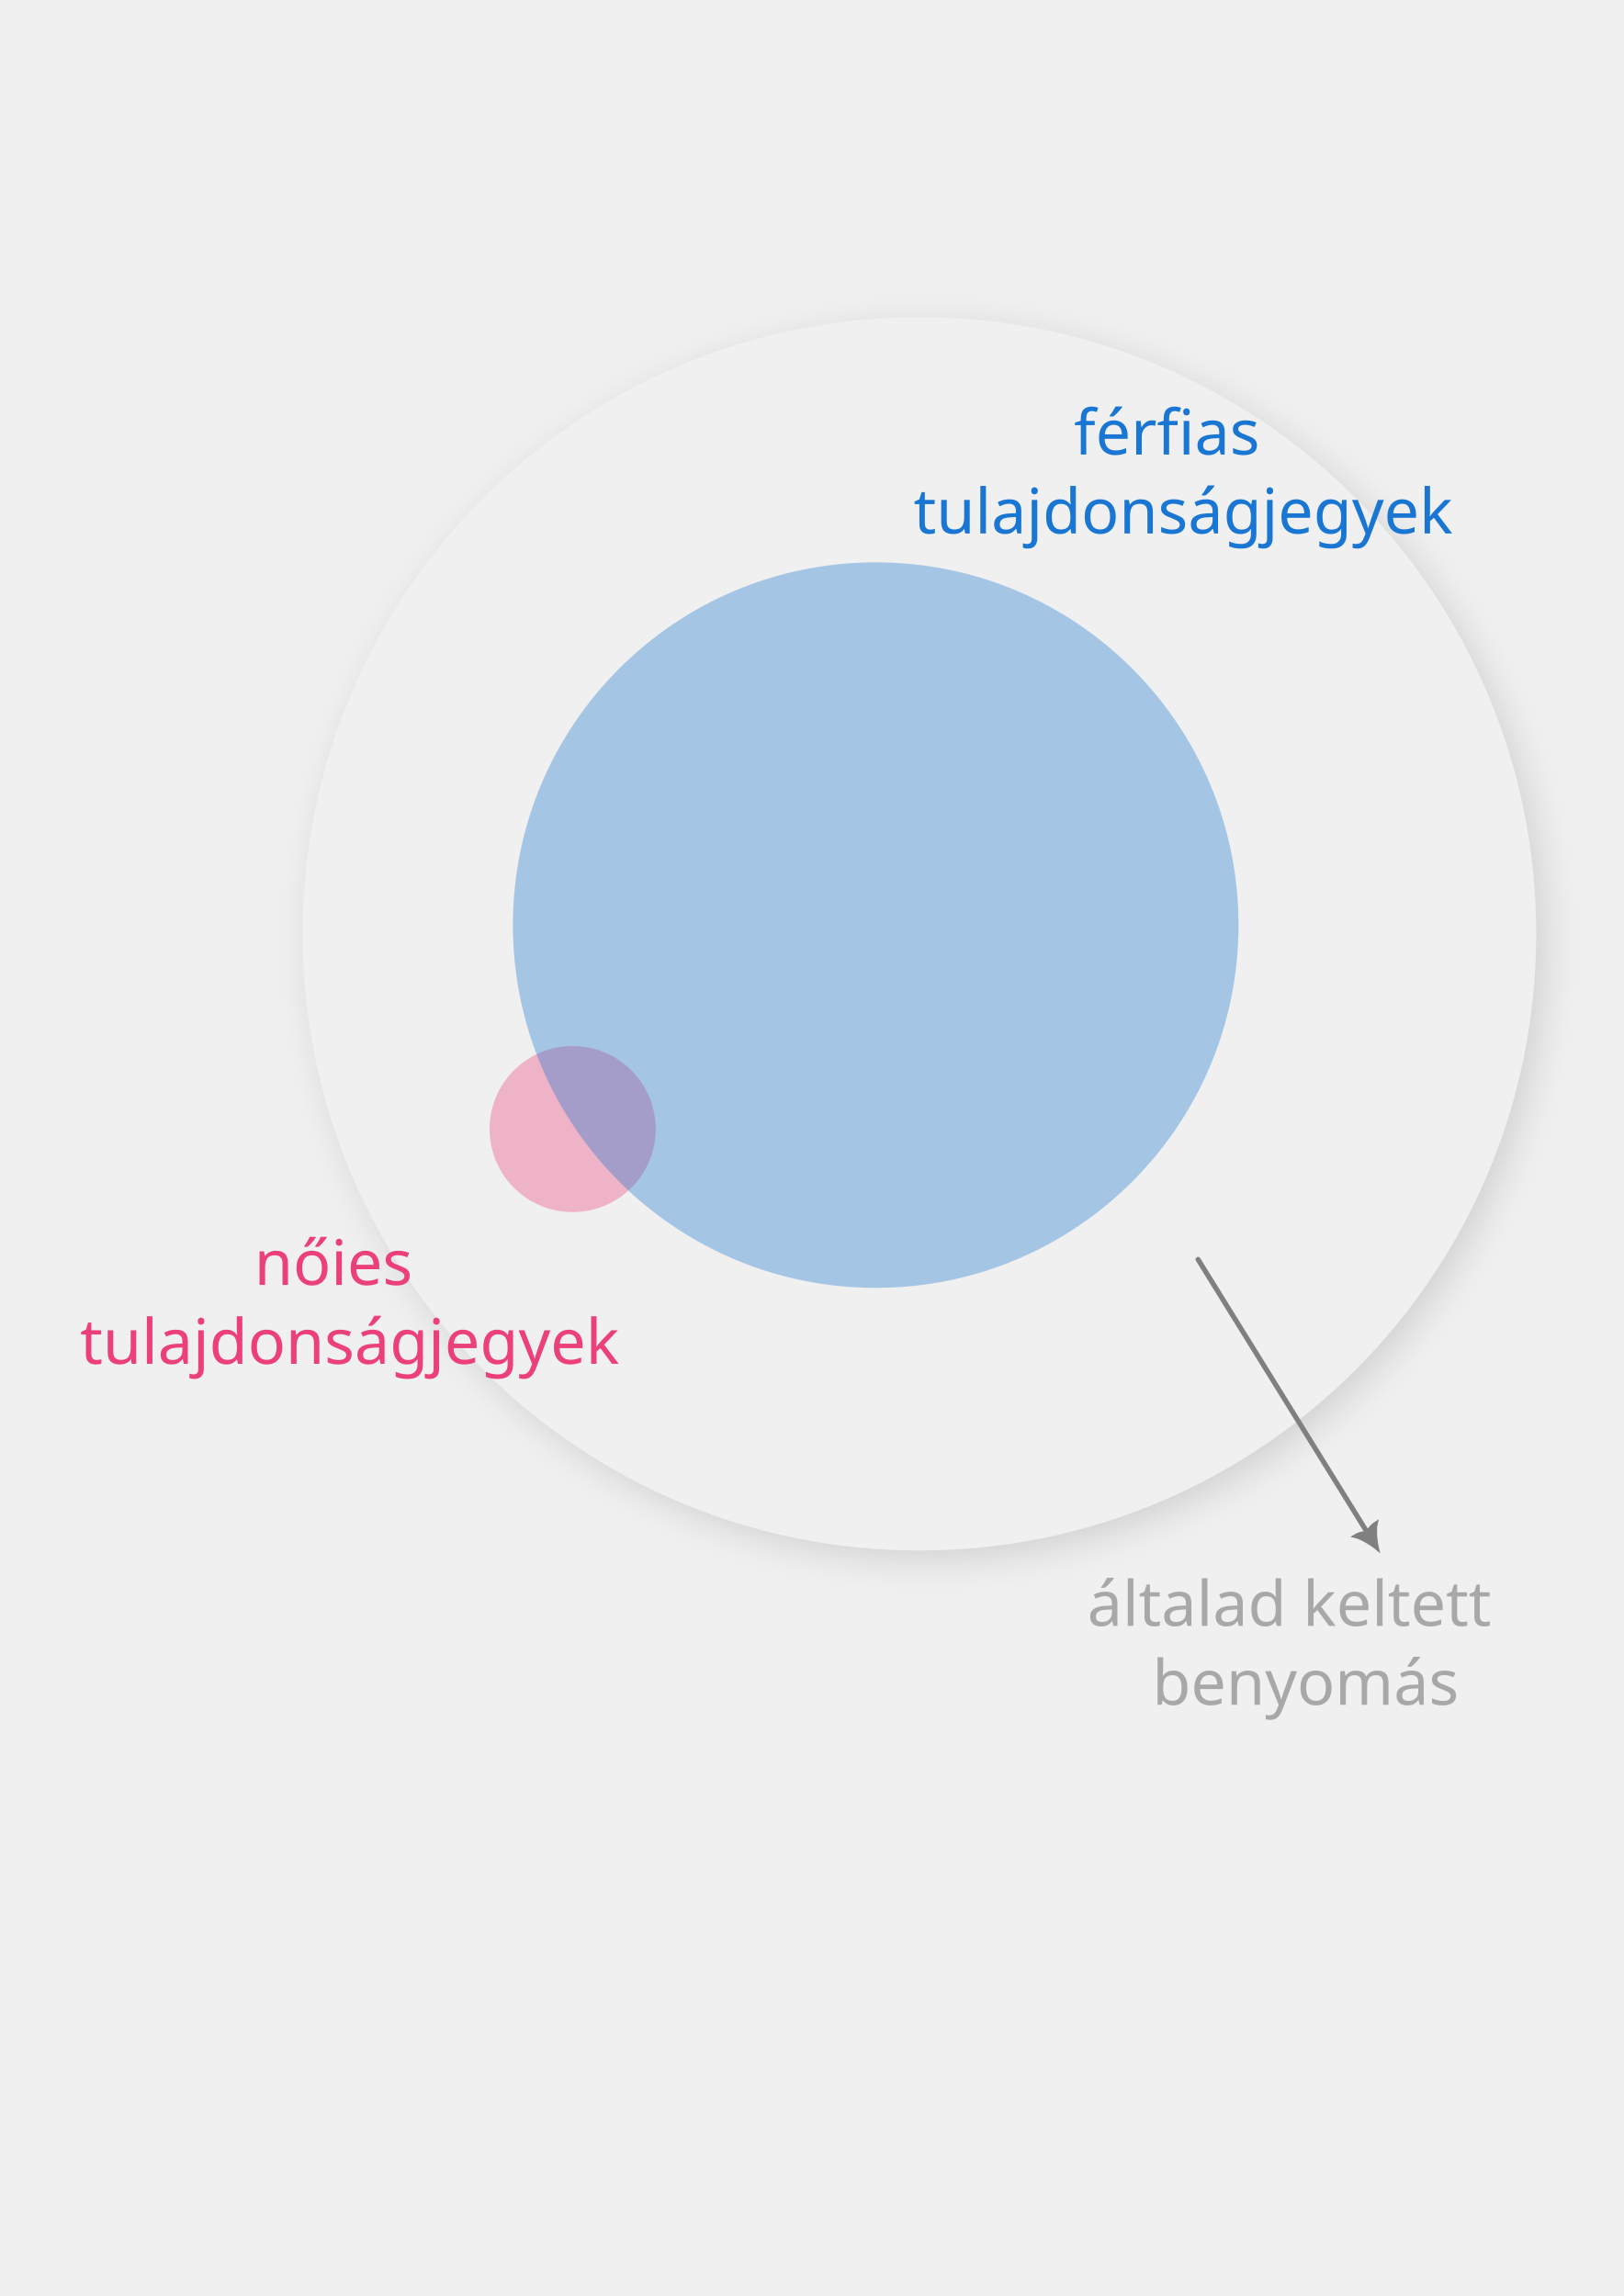
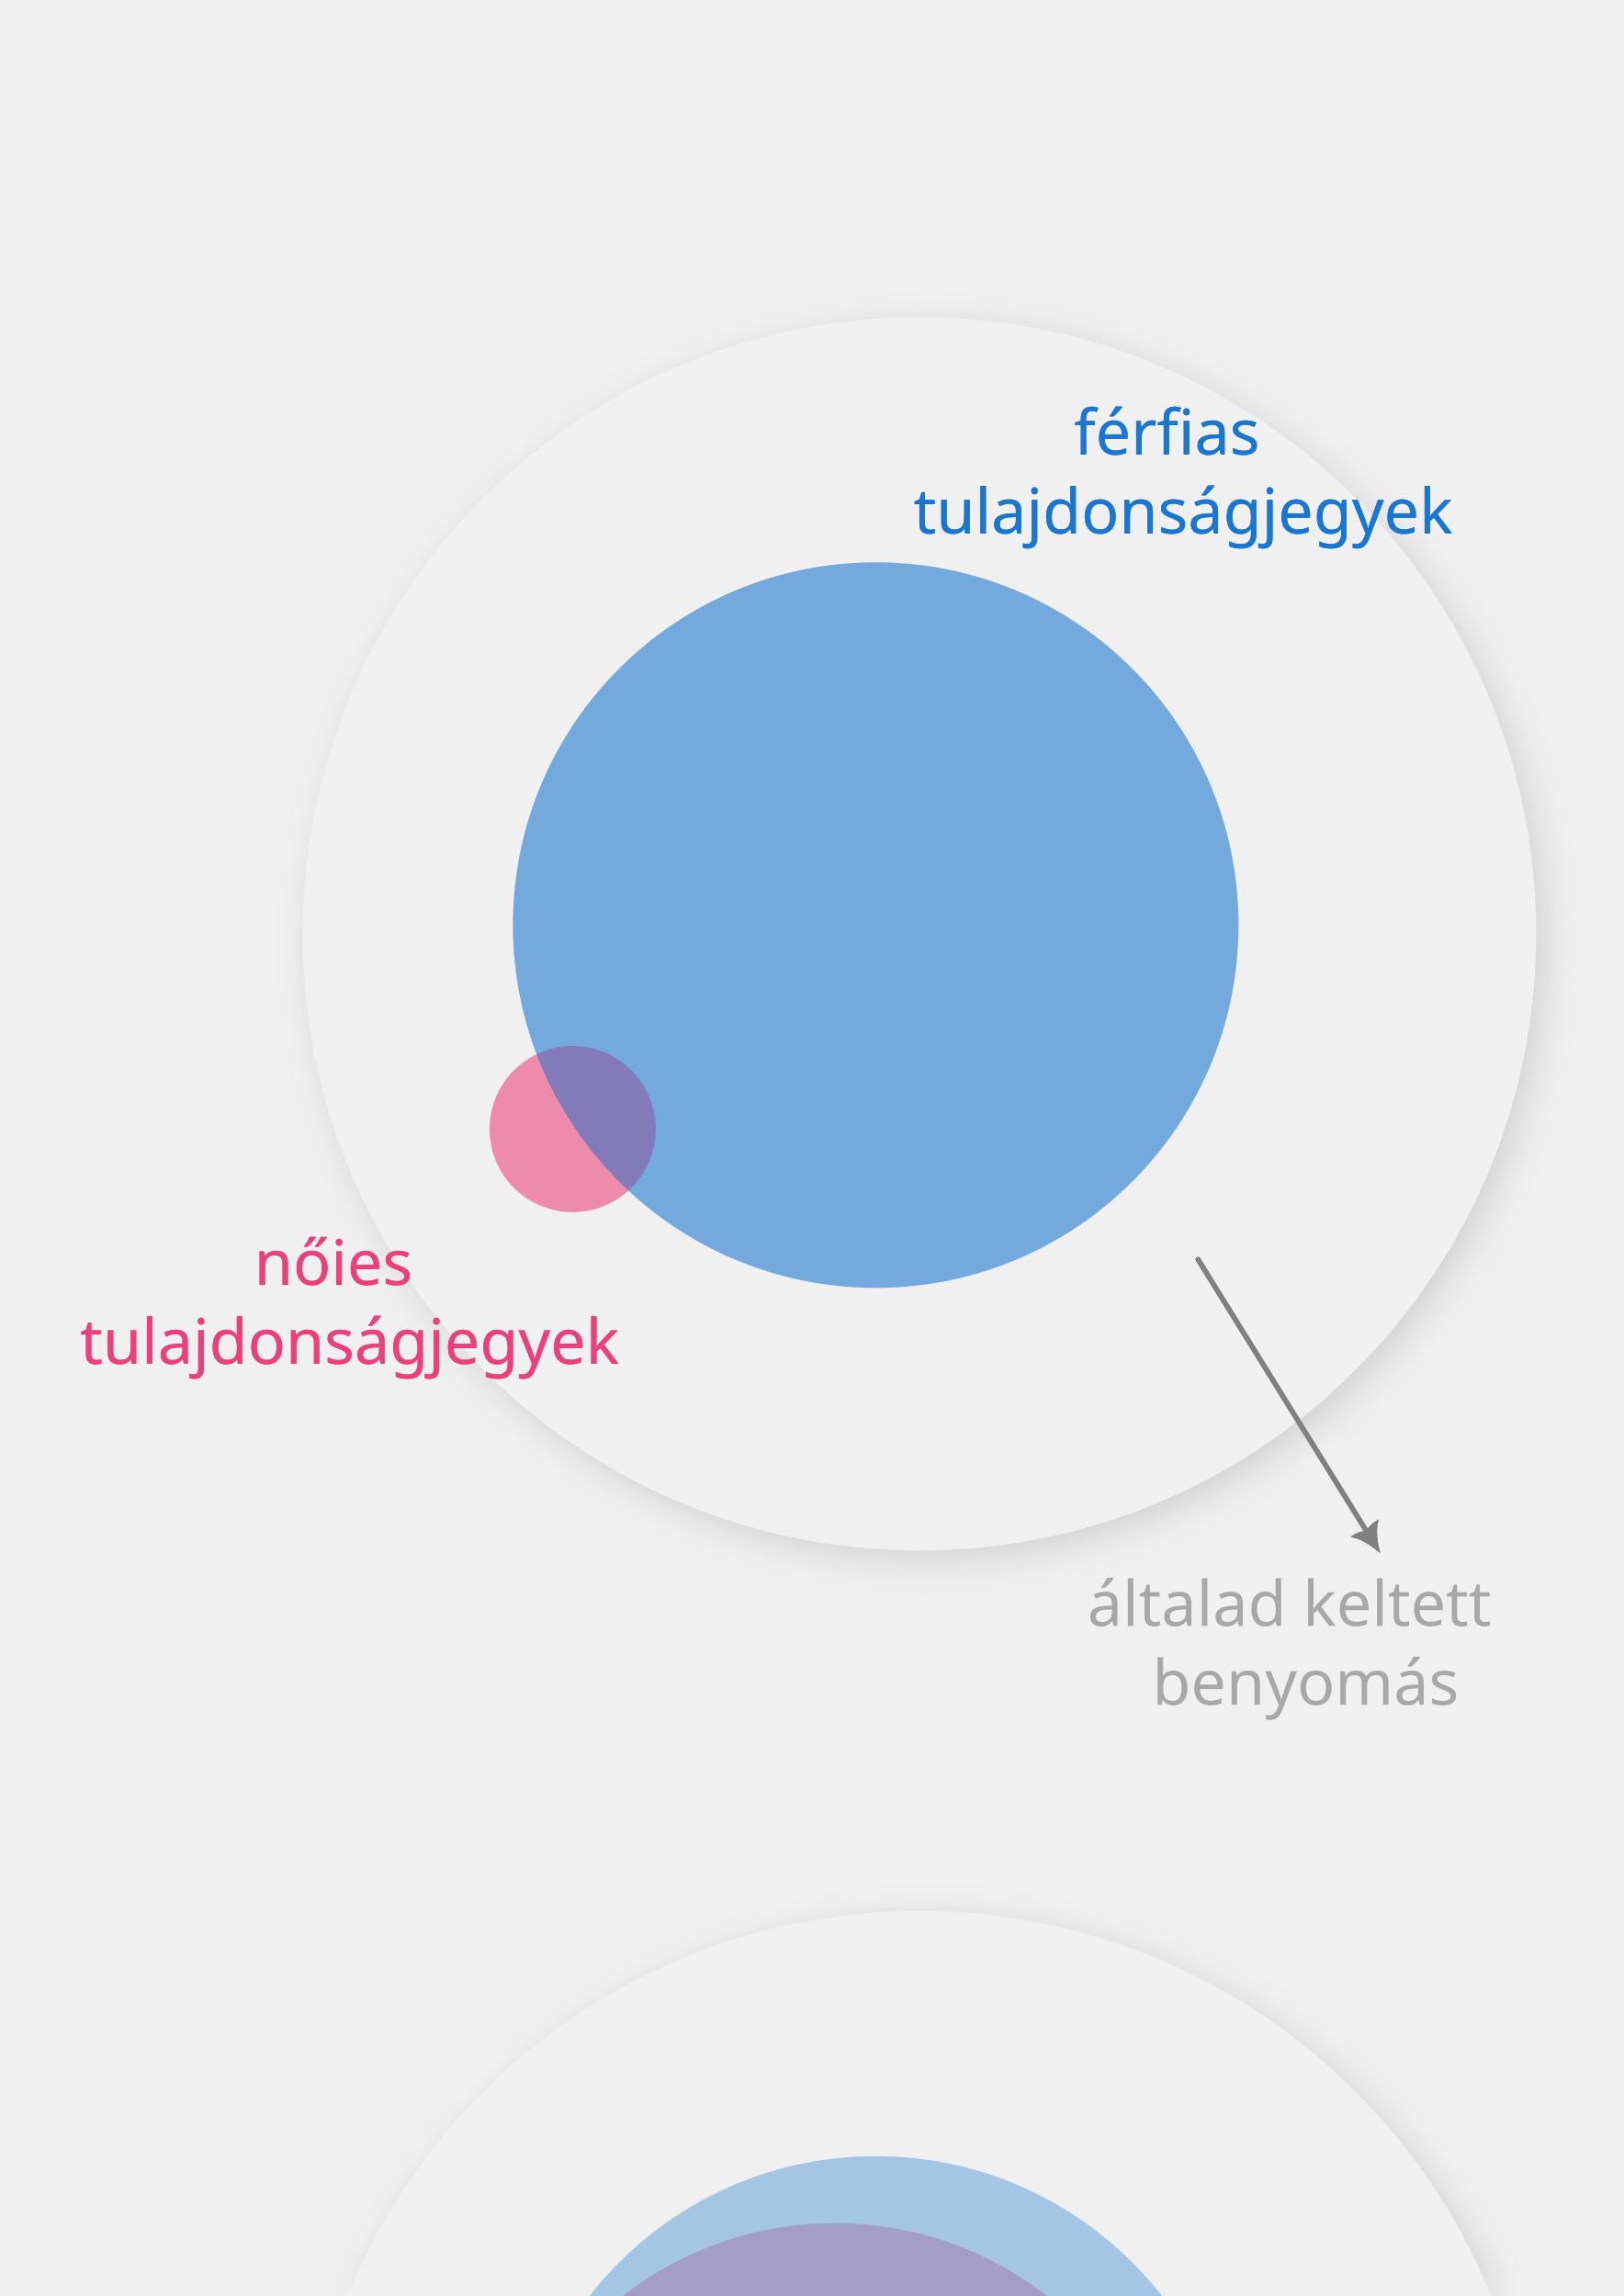
<svg xmlns="http://www.w3.org/2000/svg" width="210mm" height="297mm" viewBox="0 0 210 297" version="1.1" id="svg5">
  <defs id="defs2">
    <marker style="overflow:visible" id="Arrow5" refX="0" refY="0" orient="auto-start-reverse" markerWidth="5.887" markerHeight="6.609" viewBox="0 0 5.887 6.609" preserveAspectRatio="xMidYMid">
      <path transform="scale(0.5)" style="fill:context-stroke;fill-rule:evenodd;stroke:context-stroke;stroke-width:1pt" d="m 6,0 c -3,1 -7,3 -9,5 0,0 0,-4 2,-5 -2,-1 -2,-5 -2,-5 2,2 6,4 9,5 z" id="path8893" />
    </marker>
    <filter style="color-interpolation-filters:sRGB;" id="filter612" x="-0.039" y="-0.039" width="1.086" height="1.086">
      <feFlood flood-opacity="0.129" flood-color="rgb(0,0,0)" result="flood" id="feFlood602" />
      <feComposite in="flood" in2="SourceGraphic" operator="in" result="composite1" id="feComposite604" />
      <feGaussianBlur in="composite1" stdDeviation="2.4" result="blur" id="feGaussianBlur606" />
      <feOffset dx="1.3" dy="1.3" result="offset" id="feOffset608" />
      <feComposite in="offset" in2="SourceGraphic" operator="out" result="composite2" id="feComposite610" />
    </filter>
  </defs>
  <g id="layer1">
    <circle style="fill:#ffffff;stroke-width:0.865;stroke-linecap:round;stroke-linejoin:round;stroke:#cccccc;filter:url(#filter612)" id="path234" cx="118.913" cy="120.798" r="79.338" />
    <circle style="fill:#eb407a;fill-opacity:0.345;stroke:none;stroke-width:0.401;stroke-linecap:round;stroke-linejoin:round" id="path718" cx="74.062" cy="146.05" r="10.742" />
    <circle style="fill:#1976d2;fill-opacity:0.345;stroke:none;stroke-width:0.865;stroke-linecap:round;stroke-linejoin:round" id="path2158" cx="113.26" cy="119.667" r="46.924" />
    <text xml:space="preserve" style="font-size:8.114px;font-family:Tahoma;-inkscape-font-specification:Tahoma;text-align:center;text-anchor:middle;fill:#eb407a;fill-opacity:1;stroke:none;stroke-width:0.865;stroke-linecap:round;stroke-linejoin:round" x="50.505" y="166.214" id="text4392">
      <tspan id="tspan4390" style="font-style:normal;font-variant:normal;font-weight:normal;font-stretch:normal;font-size:8.114px;font-family:'Fira Sans';-inkscape-font-specification:'Fira Sans';fill:#eb407a;fill-opacity:1;stroke-width:0.865" x="50.505" y="166.214">nőies</tspan>
      <tspan style="font-style:normal;font-variant:normal;font-weight:normal;font-stretch:normal;font-size:8.114px;font-family:'Fira Sans';-inkscape-font-specification:'Fira Sans';fill:#eb407a;fill-opacity:1;stroke-width:0.865" x="50.505" y="176.423" id="tspan3252">tulajdonságjegyek</tspan>
    </text>
    <rect style="fill:#1976d2;fill-opacity:0.345;stroke-width:0.865;stroke-linecap:round;stroke-linejoin:round" id="rect402" width="19.222" height="19.222" x="-57.289" y="33.544" ry="0.47" />
    <rect style="fill:#eb407a;fill-opacity:0.345;stroke-width:0.865;stroke-linecap:round;stroke-linejoin:round" id="rect404" width="19.222" height="19.222" x="-57.289" y="58.42" ry="0.47" />
    <rect style="fill:#1976d2;fill-opacity:1;stroke-width:0.865;stroke-linecap:round;stroke-linejoin:round" id="rect406" width="19.222" height="19.222" x="-81.034" y="33.544" ry="0.47" />
    <rect style="fill:#eb407a;fill-opacity:1;stroke-width:0.865;stroke-linecap:round;stroke-linejoin:round" id="rect408" width="19.222" height="19.222" x="-81.034" y="58.42" ry="0.47" />
    <text xml:space="preserve" style="font-size:8.114px;font-family:Tahoma;-inkscape-font-specification:Tahoma;text-align:center;text-anchor:middle;fill:#1976d2;fill-opacity:1;stroke:none;stroke-width:0.865;stroke-linecap:round;stroke-linejoin:round" x="158.299" y="58.797" id="text2301">
      <tspan id="tspan2299" style="font-style:normal;font-variant:normal;font-weight:normal;font-stretch:normal;font-size:8.114px;font-family:'Fira Sans';-inkscape-font-specification:'Fira Sans';fill:#1976d2;fill-opacity:1;stroke-width:0.865" x="158.299" y="58.797">férfias</tspan>
      <tspan style="font-style:normal;font-variant:normal;font-weight:normal;font-stretch:normal;font-size:8.114px;font-family:'Fira Sans';-inkscape-font-specification:'Fira Sans';fill:#1976d2;fill-opacity:1;stroke-width:0.865" x="158.299" y="69.006" id="tspan3304">tulajdonságjegyek</tspan>
    </text>
    <path style="fill:none;fill-opacity:1;stroke:#808080;stroke-width:0.653;stroke-linecap:round;stroke-linejoin:round;marker-end:url(#Arrow5)" d="m 154.947,162.914 22.168,35.77" id="path4829" />
    <text xml:space="preserve" style="font-size:8.114px;font-family:Tahoma;-inkscape-font-specification:Tahoma;text-align:center;text-anchor:middle;fill:#808080;fill-opacity:0.643;stroke:none;stroke-width:0.865;stroke-linecap:round;stroke-linejoin:round" x="174.129" y="210.312" id="text5054">
      <tspan style="font-style:normal;font-variant:normal;font-weight:normal;font-stretch:normal;font-size:8.114px;font-family:'Fira Sans';-inkscape-font-specification:'Fira Sans';fill:#808080;fill-opacity:0.643;stroke-width:0.865" x="174.129" y="210.312" id="tspan5052">általad keltett</tspan>
      <tspan style="font-style:normal;font-variant:normal;font-weight:normal;font-stretch:normal;font-size:8.114px;font-family:'Fira Sans';-inkscape-font-specification:'Fira Sans';fill:#808080;fill-opacity:0.643;stroke-width:0.865" x="174.129" y="220.521" id="tspan6870">benyomás</tspan>
    </text>
    <rect style="fill:#808080;fill-opacity:0.643;stroke-width:0.865;stroke-linecap:round;stroke-linejoin:round" id="rect5800" width="19.222" height="19.222" x="-81.034" y="82.542" ry="0.47" />
+     <circle style="fill:#eb407a;fill-opacity:0.345;stroke:none;stroke-width:0.401;stroke-linecap:round;stroke-linejoin:round" id="circle6939" cx="74.062" cy="146.05" r="10.742" />
+     <circle style="fill:#1976d2;fill-opacity:0.345;stroke:none;stroke-width:0.865;stroke-linecap:round;stroke-linejoin:round" id="circle6941" cx="113.26" cy="119.667" r="46.924" />
+     <text xml:space="preserve" style="font-size:8.114px;font-family:Tahoma;-inkscape-font-specification:Tahoma;text-align:center;text-anchor:middle;fill:#eb407a;fill-opacity:1;stroke:none;stroke-width:0.865;stroke-linecap:round;stroke-linejoin:round" x="50.505" y="166.214" id="text6947">
+       <tspan id="tspan6943" style="font-style:normal;font-variant:normal;font-weight:normal;font-stretch:normal;font-size:8.114px;font-family:'Fira Sans';-inkscape-font-specification:'Fira Sans';fill:#eb407a;fill-opacity:1;stroke-width:0.865" x="50.505" y="166.214">nőies</tspan>
+       <tspan style="font-style:normal;font-variant:normal;font-weight:normal;font-stretch:normal;font-size:8.114px;font-family:'Fira Sans';-inkscape-font-specification:'Fira Sans';fill:#eb407a;fill-opacity:1;stroke-width:0.865" x="50.505" y="176.423" id="tspan6945">tulajdonságjegyek</tspan>
+     </text>
+     <text xml:space="preserve" style="font-size:8.114px;font-family:Tahoma;-inkscape-font-specification:Tahoma;text-align:center;text-anchor:middle;fill:#1976d2;fill-opacity:1;stroke:none;stroke-width:0.865;stroke-linecap:round;stroke-linejoin:round" x="158.299" y="58.797" id="text6953">
+       <tspan id="tspan6949" style="font-style:normal;font-variant:normal;font-weight:normal;font-stretch:normal;font-size:8.114px;font-family:'Fira Sans';-inkscape-font-specification:'Fira Sans';fill:#1976d2;fill-opacity:1;stroke-width:0.865" x="158.299" y="58.797">férfias</tspan>
+       <tspan style="font-style:normal;font-variant:normal;font-weight:normal;font-stretch:normal;font-size:8.114px;font-family:'Fira Sans';-inkscape-font-specification:'Fira Sans';fill:#1976d2;fill-opacity:1;stroke-width:0.865" x="158.299" y="69.006" id="tspan6951">tulajdonságjegyek</tspan>
+     </text>
+     <path style="fill:none;fill-opacity:1;stroke:#808080;stroke-width:0.653;stroke-linecap:round;stroke-linejoin:round;marker-end:url(#Arrow5)" d="m 154.947,162.914 22.168,35.77" id="path6955" />
+     <circle style="fill:#ffffff;stroke:#cccccc;stroke-width:0.865;stroke-linecap:round;stroke-linejoin:round;filter:url(#filter612)" id="circle6969" cx="118.913" cy="326.964" r="79.338" />
+     <circle style="fill:#eb407a;fill-opacity:0.345;stroke:none;stroke-width:1.667;stroke-linecap:round;stroke-linejoin:round" id="circle6971" cx="107.983" cy="332.241" r="44.663" />
+     <circle style="fill:#1976d2;fill-opacity:0.345;stroke:none;stroke-width:0.865;stroke-linecap:round;stroke-linejoin:round" id="circle6973" cx="113.26" cy="325.833" r="46.924" />
+     <circle style="fill:#ffffff;stroke:#cccccc;stroke-width:0.865;stroke-linecap:round;stroke-linejoin:round;filter:url(#filter612)" id="circle6975" cx="118.913" cy="504.109" r="79.338" transform="matrix(0.5036179,0,0,0.5036179,-47.12629,236.7961)" />
+     <circle style="fill:#eb407a;fill-opacity:0.345;stroke:none;stroke-width:0.839;stroke-linecap:round;stroke-linejoin:round" id="circle6977" cx="7.256" cy="493.332" r="22.493" />
+     <circle style="fill:#1976d2;fill-opacity:0.345;stroke:none;stroke-width:0.318;stroke-linecap:round;stroke-linejoin:round" id="circle6979" cx="16.321" cy="483.697" r="17.225" />
+     <circle style="fill:#ffffff;stroke:#cccccc;stroke-width:0.865;stroke-linecap:round;stroke-linejoin:round;filter:url(#filter612)" id="circle6981" cx="118.913" cy="504.109" r="79.338" transform="matrix(0.5036179,0,0,0.5036179,45.59199,236.7961)" />
+     <circle style="fill:#eb407a;fill-opacity:0.345;stroke:none;stroke-width:0.839;stroke-linecap:round;stroke-linejoin:round" id="circle6983" cx="99.974" cy="493.332" r="22.493" />
+     <circle style="fill:#1976d2;fill-opacity:0.345;stroke:none;stroke-width:0.054;stroke-linecap:round;stroke-linejoin:round" id="circle6985" cx="123.361" cy="469.375" r="2.902" />
+     <circle style="fill:#ffffff;stroke:#cccccc;stroke-width:0.865;stroke-linecap:round;stroke-linejoin:round;filter:url(#filter612)" id="circle6987" cx="118.913" cy="504.109" r="79.338" transform="matrix(0.5036179,0,0,0.5036179,137.7886,236.7961)" />
+     <circle style="fill:#eb407a;fill-opacity:0.345;stroke:none;stroke-width:1.17;stroke-linecap:round;stroke-linejoin:round" id="circle6989" cx="194.997" cy="490.505" r="31.35" />
+     <circle style="fill:#1976d2;fill-opacity:0.345;stroke:none;stroke-width:0.206;stroke-linecap:round;stroke-linejoin:round" id="circle6991" cx="212.543" cy="474.652" r="11.194" />
  </g>
</svg>
